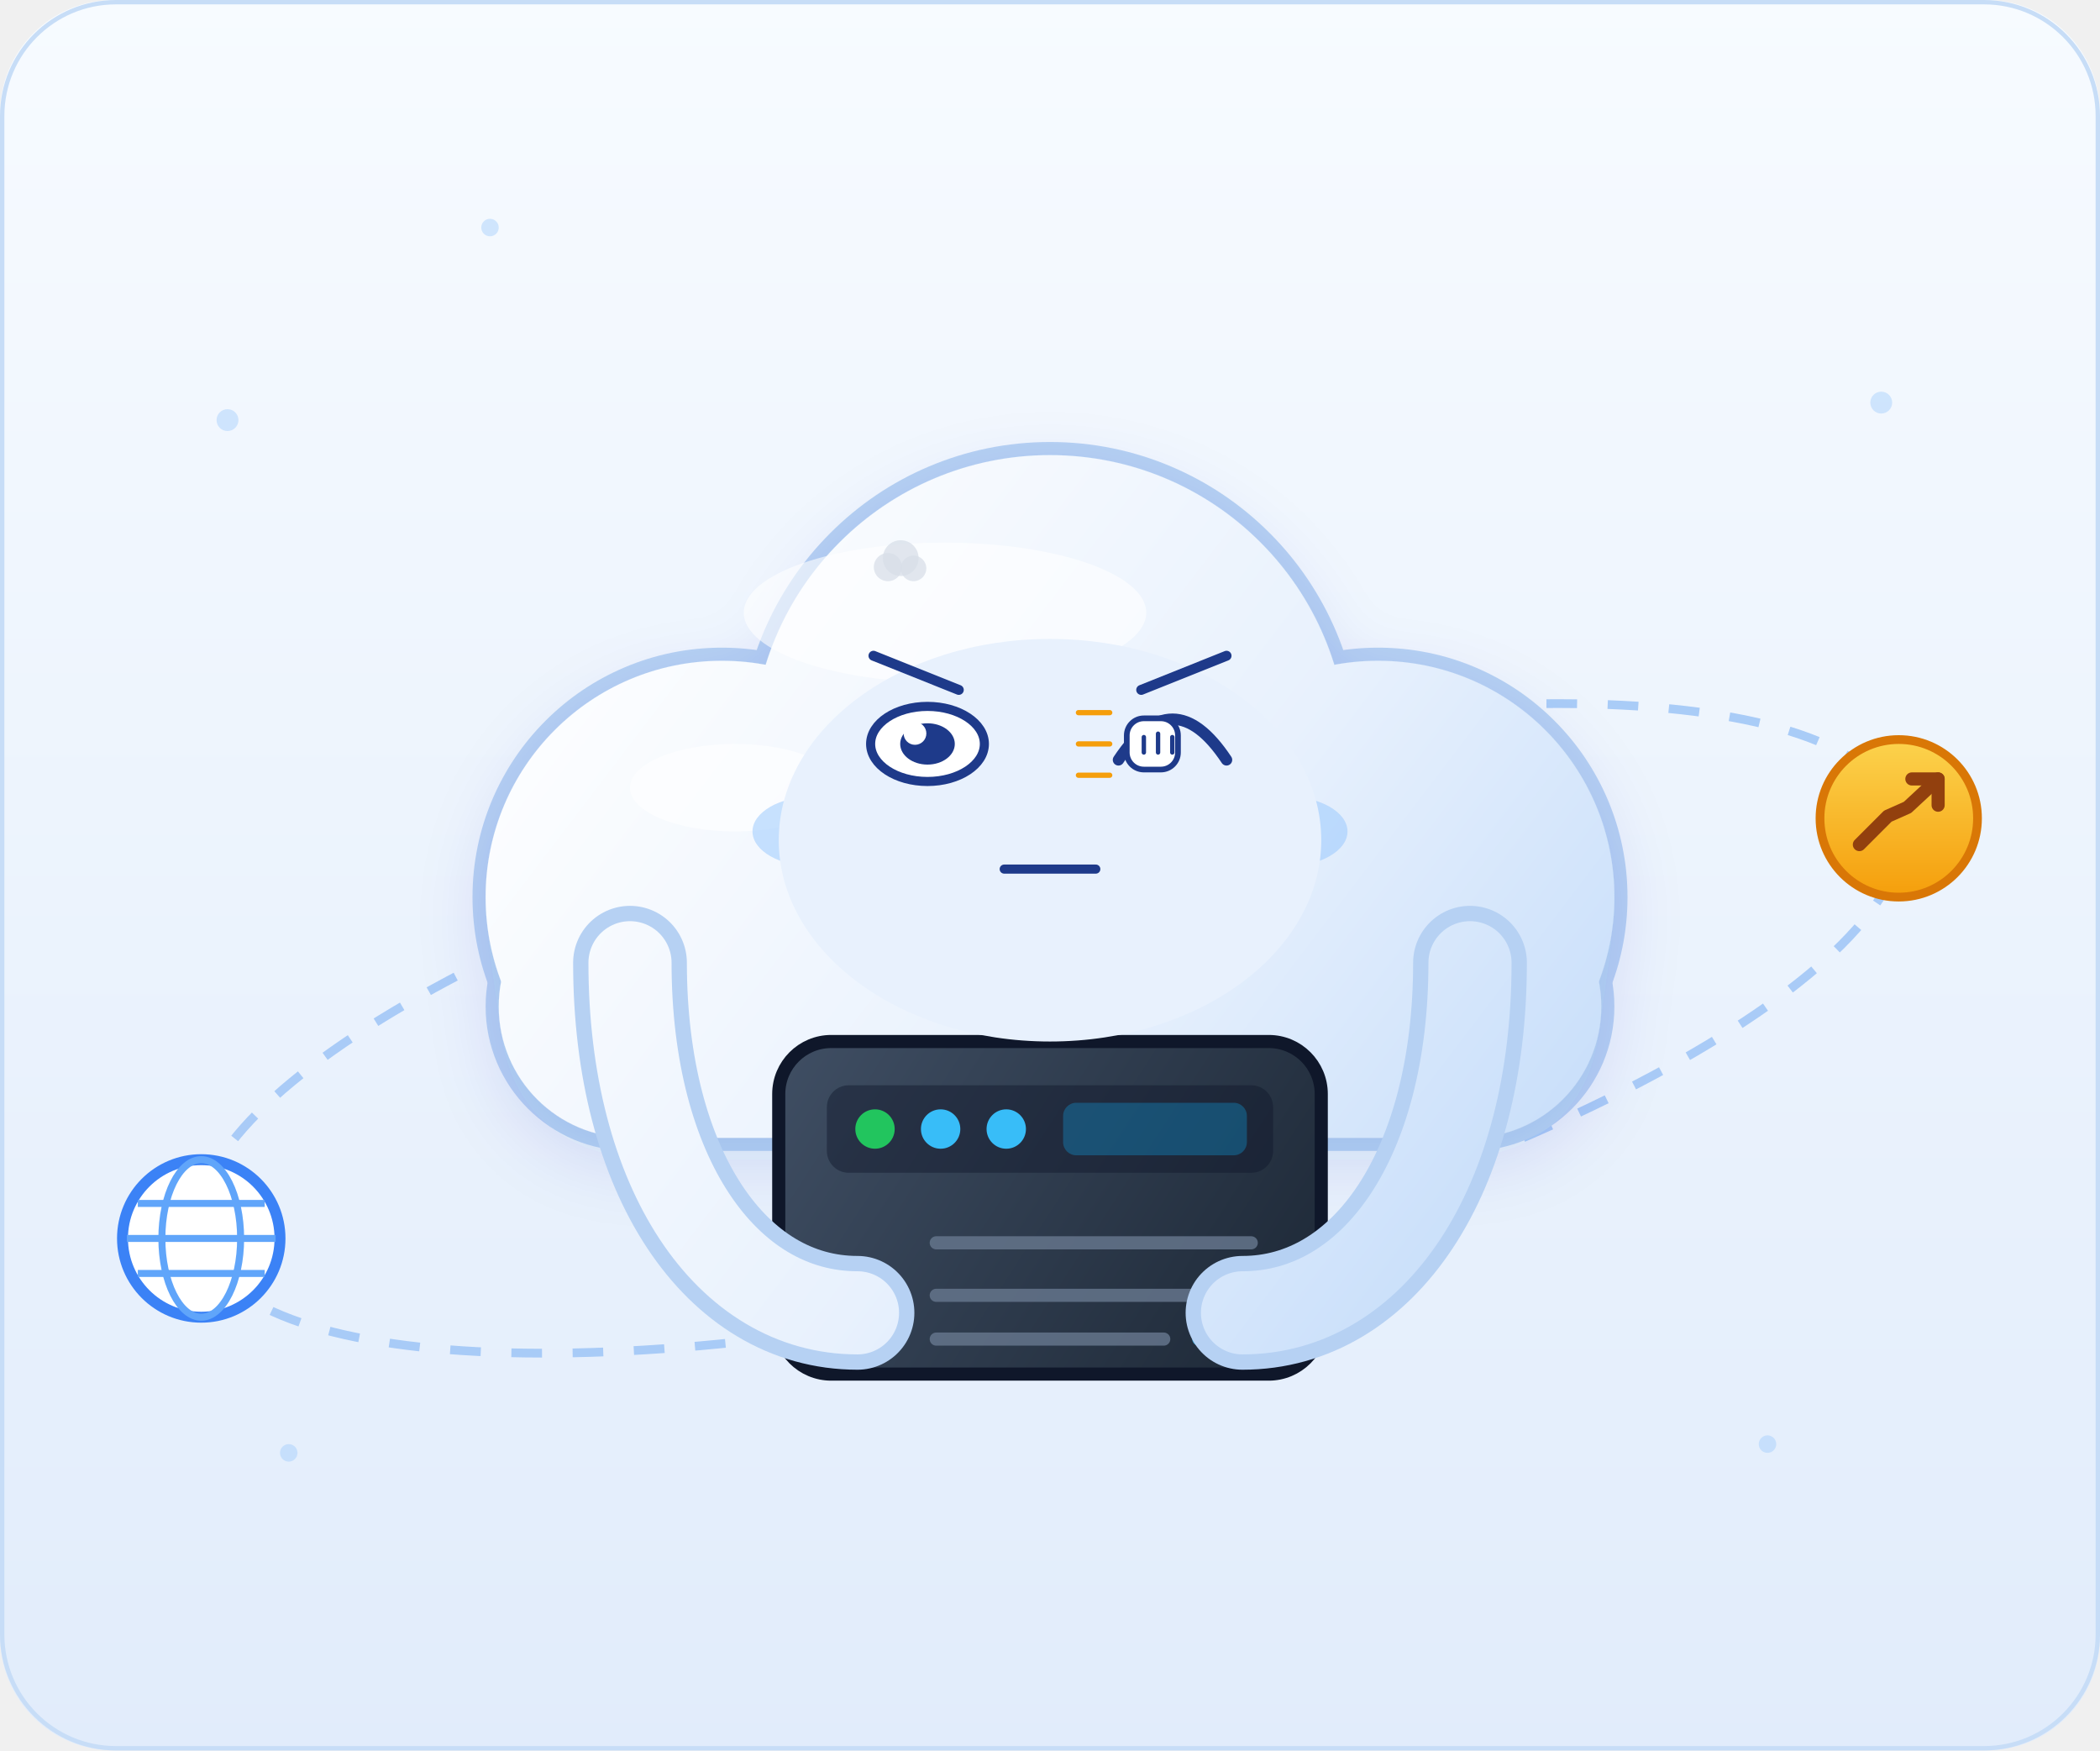
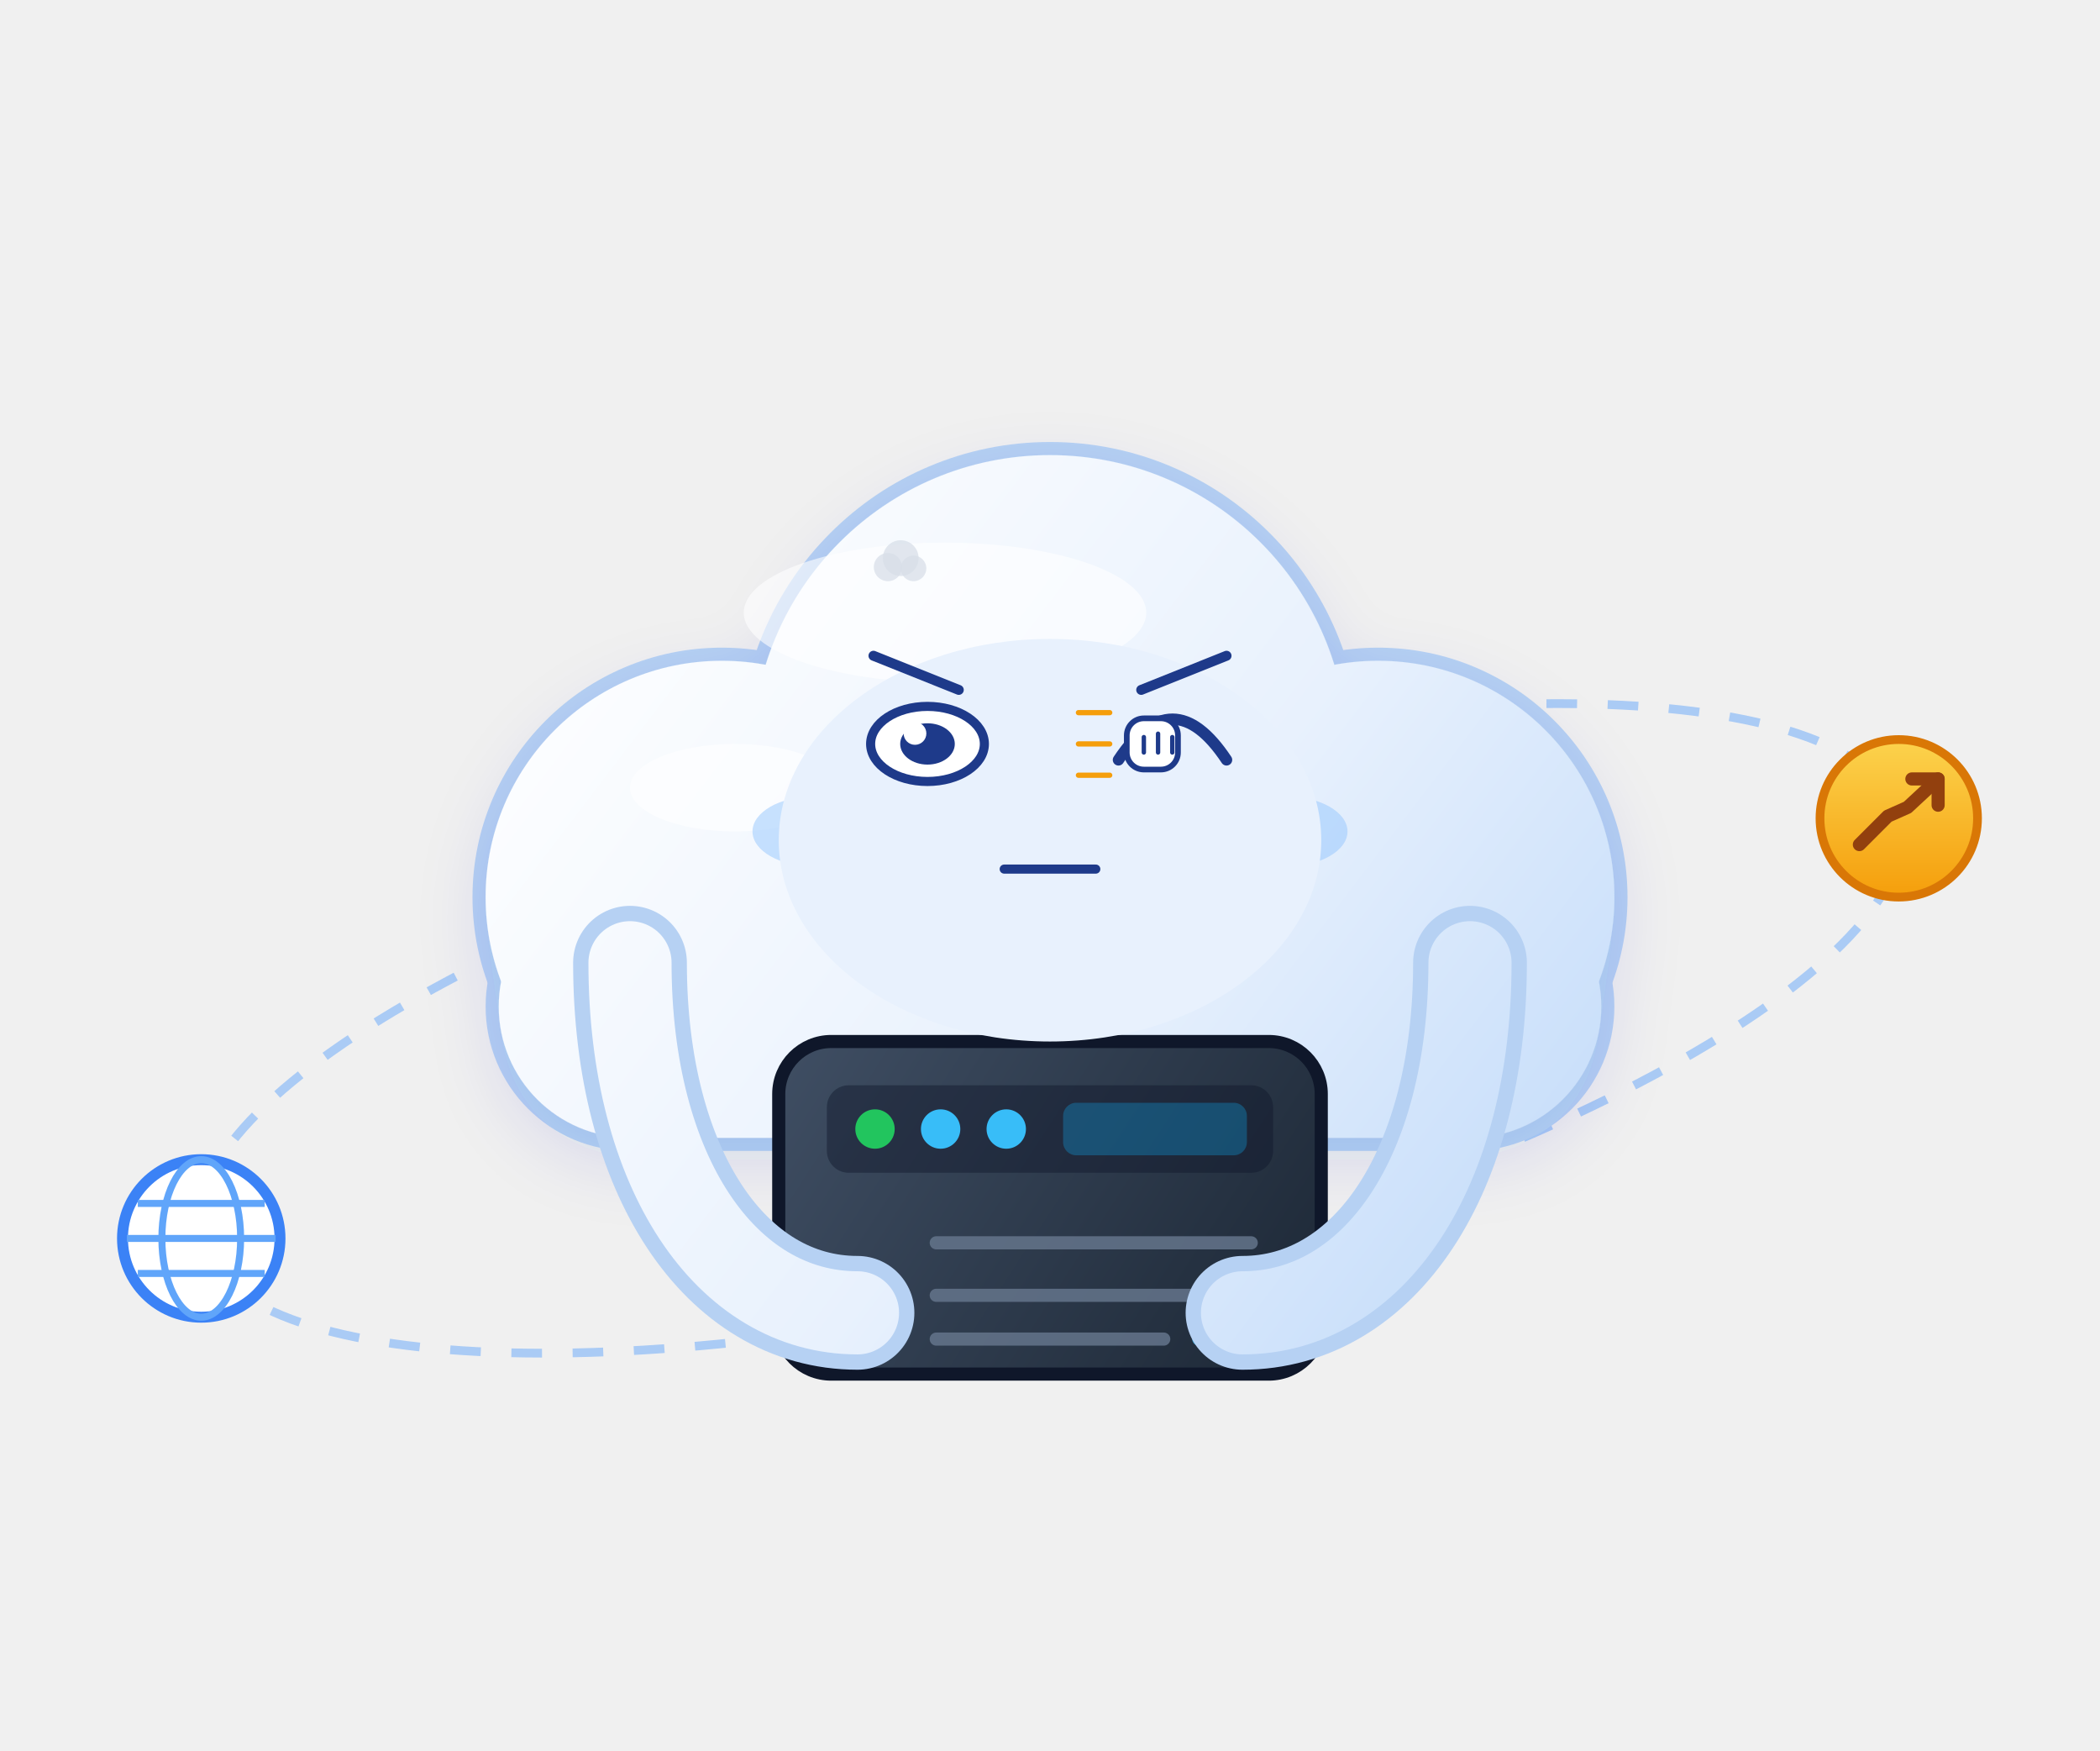
<svg xmlns="http://www.w3.org/2000/svg" viewBox="0 0 480 400" width="480" height="400" role="img" aria-label="云团 · 敲打 Knocking">
  <style>
.ex-motion { animation: ex-tap 0.55s ease-in-out infinite; transform-box: fill-box; transform-origin: 50% 50%; }
.ex-anim-tear { animation: ex-tear 1.8s ease-in infinite; transform-box: fill-box; transform-origin: center; }
.ex-anim-sweat { animation: ex-tear 1.5s ease-in infinite; transform-box: fill-box; transform-origin: center; }
.ex-anim-heart { animation: ex-heart 2.2s ease-out infinite; transform-box: fill-box; transform-origin: center; }
.ex-anim-spark { animation: ex-spark 1.9s ease-in-out infinite; transform-box: fill-box; transform-origin: center; }
.ex-anim-rain { animation: ex-rain 1.4s linear infinite; transform-box: fill-box; transform-origin: center; }
.ex-anim-confetti { animation: ex-confetti 2.4s linear infinite; transform-box: fill-box; transform-origin: center; }
.ex-anim-pulse { animation: ex-pulse 1.6s ease-in-out infinite; transform-box: fill-box; transform-origin: center; }
.ex-anim-knock { animation: ex-knock 0.55s ease-in-out infinite; transform-box: fill-box; transform-origin: center; }
.ex-anim-knockline { animation: ex-knockline 0.55s ease-out infinite; transform-box: fill-box; transform-origin: center; }
.ex-anim-palm { animation: ex-palm 0.9s ease-in-out infinite; transform-box: fill-box; transform-origin: center; }
.ex-anim-steam { animation: ex-steam 1.8s ease-out infinite; transform-box: fill-box; transform-origin: center; }
.ex-anim-shock { animation: ex-shock 0.5s ease-in-out infinite; transform-box: fill-box; transform-origin: center; }
.ex-anim-please { animation: ex-please 1.4s ease-in-out infinite; transform-box: fill-box; transform-origin: center; }
.ex-anim-drift { animation: ex-drift 4.5s ease-in-out infinite; transform-box: fill-box; transform-origin: center; }
@keyframes ex-tap { 0%,100% { transform: translateY(0); } 25% { transform: translateY(2.29px); } 32% { transform: translateY(0); } }
@keyframes ex-tear { 0% { transform: translateY(0); opacity: 0; } 18% { opacity: 1; } 100% { transform: translateY(14.3px); opacity: 0; } }
@keyframes ex-heart { 0% { transform: translateY(0) scale(.65); opacity: 0; } 20% { opacity: 1; } 100% { transform: translateY(-23.4px) scale(1.15); opacity: 0; } }
@keyframes ex-spark { 0%,100% { transform: scale(.6) rotate(0deg); opacity: .3; } 50% { transform: scale(1.15) rotate(25deg); opacity: 1; } }
@keyframes ex-rain { 0% { transform: translateY(0); opacity: 0; } 20% { opacity: 1; } 100% { transform: translateY(15.6px); opacity: 0; } }
@keyframes ex-confetti { 0% { transform: translateY(-4.55px) rotate(0deg); opacity: 1; } 100% { transform: translateY(20.8px) rotate(200deg); opacity: 0; } }
@keyframes ex-pulse { 0%,100% { transform: scale(1); opacity: .35; } 50% { transform: scale(1.18); opacity: .7; } }
@keyframes ex-knock { 0%,100% { transform: translateX(5.85px); } 35% { transform: translateX(0); } }
@keyframes ex-knockline { 0%,100% { transform: scaleX(.6); opacity: .35; } 35% { transform: scaleX(1); opacity: 1; } }
@keyframes ex-palm { 0%,100% { transform: translateY(0) rotate(0deg); } 50% { transform: translateY(-1.56px) rotate(-4deg); } }
@keyframes ex-steam { 0% { transform: translateY(0); opacity: .7; } 100% { transform: translateY(-11.7px); opacity: 0; } }
@keyframes ex-shock { 0%,100% { transform: scaleX(.7); opacity: .4; } 50% { transform: scaleX(1.25); opacity: 1; } }
@keyframes ex-please { 0%,100% { transform: translateY(0); } 50% { transform: translateY(-2.34px); } }
@keyframes ex-drift { 0%,100% { transform: translateY(0); } 50% { transform: translateY(-2.6px); } }
@media (prefers-reduced-motion: reduce) {
  .ex-motion, [class*="ex-anim-"] { animation: none !important; }
}
</style>
  <g class="ex-motion ex-knocking">
    <g class="ex-base">
      <defs>
-         <linearGradient id="mcSky" x1="0" y1="0" x2="0" y2="1">
-           <stop offset="0%" stop-color="#f7fbff" />
-           <stop offset="100%" stop-color="#e1ecfb" />
-         </linearGradient>
        <linearGradient id="mcCloud" gradientUnits="userSpaceOnUse" x1="140" y1="110" x2="350" y2="270">
          <stop offset="0%" stop-color="#ffffff" />
          <stop offset="60%" stop-color="#e8f1fd" />
          <stop offset="100%" stop-color="#c9dffa" />
        </linearGradient>
        <linearGradient id="mcServerFill" gradientUnits="userSpaceOnUse" x1="180" y1="238" x2="300" y2="316">
          <stop offset="0%" stop-color="#3f4e63" />
          <stop offset="100%" stop-color="#1c2735" />
        </linearGradient>
        <linearGradient id="mcCoin" x1="0" y1="0" x2="0" y2="1">
          <stop offset="0%" stop-color="#fcd34d" />
          <stop offset="100%" stop-color="#f59e0b" />
        </linearGradient>
        <filter id="mcSoft" x="-25%" y="-25%" width="150%" height="150%">
          <feDropShadow dx="0" dy="5" stdDeviation="8" flood-color="#1e40af" flood-opacity="0.12" />
        </filter>
-         <clipPath id="mcClip">
-           <rect width="480" height="400" rx="26" />
-         </clipPath>
        <g id="mcBody">
          <circle cx="165" cy="205" r="54" />
          <circle cx="240" cy="172" r="68" />
          <circle cx="315" cy="205" r="54" />
          <rect x="114" y="200" width="252" height="60" rx="30" />
        </g>
        <g id="mcArmL">
          <path d="M144,220 C144,268 166,300 196,300" fill="none" stroke-linecap="round" />
        </g>
        <g id="mcArmR">
          <path d="M336,220 C336,268 314,300 284,300" fill="none" stroke-linecap="round" />
        </g>
        <g id="mcServer">
          <rect x="178" y="238" width="124" height="76" rx="12" />
        </g>
      </defs>
-       <g clip-path="url(#mcClip)">
-         <rect width="480" height="400" rx="26" fill="url(#mcSky)" />
-         <g fill="#93c5fd" opacity="0.38">
-           <circle cx="52" cy="96" r="2.5" />
-           <circle cx="112" cy="52" r="2" />
-           <circle cx="430" cy="92" r="2.5" />
-           <circle cx="404" cy="330" r="2" />
-           <circle cx="66" cy="332" r="2" />
-         </g>
+       <g>
        <g transform="rotate(-14 240 235)">
          <ellipse cx="240" cy="235" rx="200" ry="58" fill="none" stroke="#9dc4f6" stroke-width="2" stroke-dasharray="7,7" opacity="0.85" />
        </g>
        <g transform="translate(46,283)">
          <circle r="18" fill="#ffffff" stroke="#3b82f6" stroke-width="2.5" />
          <ellipse rx="9" ry="18" fill="none" stroke="#60a5fa" stroke-width="1.6" />
          <path d="M-17,0 h34 M-14.5,-8 h29 M-14.5,8 h29" stroke="#60a5fa" stroke-width="1.6" fill="none" />
        </g>
        <g transform="translate(434,187)">
          <circle r="18" fill="url(#mcCoin)" stroke="#d97706" stroke-width="2" />
          <path d="M-9,6 L-2.5,-0.5 L2,-2.5 L9,-9" fill="none" stroke="#92400e" stroke-width="3" stroke-linecap="round" stroke-linejoin="round" />
          <path d="M3,-9 H9 V-3" fill="none" stroke="#92400e" stroke-width="3" stroke-linecap="round" stroke-linejoin="round" />
        </g>
        <g stroke="#b6d1f3" stroke-width="6" stroke-linejoin="round" fill="#b6d1f3">
          <use href="#mcBody" />
        </g>
        <g fill="url(#mcCloud)" filter="url(#mcSoft)">
          <use href="#mcBody" />
        </g>
        <g fill="#ffffff" opacity="0.6">
          <ellipse cx="216" cy="140" rx="46" ry="16" />
          <ellipse cx="168" cy="180" rx="24" ry="10" />
        </g>
        <g fill="#1e3a8a">
          <ellipse cx="212" cy="170" rx="9" ry="10.5" />
          <ellipse cx="268" cy="170" rx="9" ry="10.5" />
        </g>
        <g fill="#ffffff" opacity="0.9">
          <circle cx="209" cy="166" r="3.2" />
          <circle cx="265" cy="166" r="3.2" />
        </g>
        <g fill="#93c5fd" opacity="0.5">
          <ellipse cx="186" cy="190" rx="14" ry="8" />
          <ellipse cx="294" cy="190" rx="14" ry="8" />
        </g>
        <path d="M226,190 Q240,204 254,190" fill="none" stroke="#1e3a8a" stroke-width="4" stroke-linecap="round" />
        <g stroke="#0f172a" stroke-width="3" fill="url(#mcServerFill)">
          <use href="#mcServer" />
        </g>
        <rect x="189" y="248" width="102" height="20" rx="5" fill="#0f172a" opacity="0.45" />
        <g>
          <circle cx="200" cy="258" r="4.5" fill="#22c55e" />
          <circle cx="215" cy="258" r="4.5" fill="#38bdf8" />
          <circle cx="230" cy="258" r="4.5" fill="#38bdf8" />
        </g>
        <rect x="243" y="252" width="42" height="12" rx="3" fill="#0ea5e9" opacity="0.32" />
        <g stroke="#64748b" stroke-width="3" stroke-linecap="round" opacity="0.85">
          <path d="M214,284 H286" />
          <path d="M214,296 H286" />
          <path d="M214,306 H266" />
        </g>
        <g stroke="#38bdf8" stroke-width="3" stroke-linecap="round" opacity="0.7">
          <path d="M274,306 H286" />
        </g>
        <g stroke="#b6d1f3" stroke-width="26" fill="none" stroke-linecap="round">
          <use href="#mcArmL" />
          <use href="#mcArmR" />
        </g>
        <g stroke="url(#mcCloud)" stroke-width="19" fill="none" stroke-linecap="round">
          <use href="#mcArmL" />
          <use href="#mcArmR" />
        </g>
      </g>
-       <rect x="0.5" y="0.5" width="479" height="399" rx="26" fill="none" stroke="#c7ddf7" />
    </g>
    <g class="ex-face">
      <ellipse cx="240" cy="192" rx="62" ry="46" fill="#E8F1FD" />
      <path d="M 199.65,149.85 L 219.15,157.65" stroke="#1E3A8A" stroke-width="2.28" stroke-linecap="round" />
      <path d="M 280.35,149.85 L 260.85,157.65" stroke="#1E3A8A" stroke-width="2.28" stroke-linecap="round" />
      <ellipse cx="212" cy="170" rx="13" ry="8.58" fill="#FFFFFF" stroke="#1E3A8A" stroke-width="2.08" />
      <ellipse cx="212" cy="170" rx="6.24" ry="4.72" fill="#1E3A8A" />
      <circle cx="209.14" cy="167.6" r="2.6" fill="#FFFFFF" />
      <path d="M 255.65,173.64 Q 268,155.05 280.35,173.64" fill="none" stroke="#1E3A8A" stroke-width="2.6" stroke-linecap="round" />
      <path d="M 229.53,198.6 L 250.47,198.6" stroke="#1E3A8A" stroke-width="2.08" stroke-linecap="round" />
      <g transform="translate(264.7 170)">
        <g class="ex-anim-knock">
          <rect x="-7.15" y="-5.85" width="11.7" height="11.7" rx="3.9" fill="#FFFFFF" stroke="#1E3A8A" stroke-width="1.3" />
          <path d="M -3.25,-1.56 L -3.25,1.95 M 0,-2.34 L 0,1.95 M 3.25,-1.56 L 3.25,1.95" stroke="#1E3A8A" stroke-width="1" stroke-linecap="round" />
        </g>
      </g>
      <g transform="translate(253.65 162.85)">
        <path class="ex-anim-knockline" style="animation-delay:0.0s" d="M 0 0 L -7.15 0" stroke="#F59E0B" stroke-width="1.2" stroke-linecap="round" />
      </g>
      <g transform="translate(253.65 170)">
        <path class="ex-anim-knockline" style="animation-delay:0.12s" d="M 0 0 L -7.15 0" stroke="#F59E0B" stroke-width="1.2" stroke-linecap="round" />
      </g>
      <g transform="translate(253.65 177.15)">
        <path class="ex-anim-knockline" style="animation-delay:0.24s" d="M 0 0 L -7.15 0" stroke="#F59E0B" stroke-width="1.2" stroke-linecap="round" />
      </g>
      <g transform="translate(202.95 129.59)">
        <circle class="ex-anim-steam" style="animation-delay:0.0s" r="3.22" fill="#D7DEE8" opacity=".72" />
      </g>
      <g transform="translate(205.88 127.54)">
        <circle class="ex-anim-steam" style="animation-delay:0.28s" r="4.09" fill="#D7DEE8" opacity=".72" />
      </g>
      <g transform="translate(208.8 129.88)">
        <circle class="ex-anim-steam" style="animation-delay:0.56s" r="2.93" fill="#D7DEE8" opacity=".72" />
      </g>
    </g>
  </g>
</svg>
